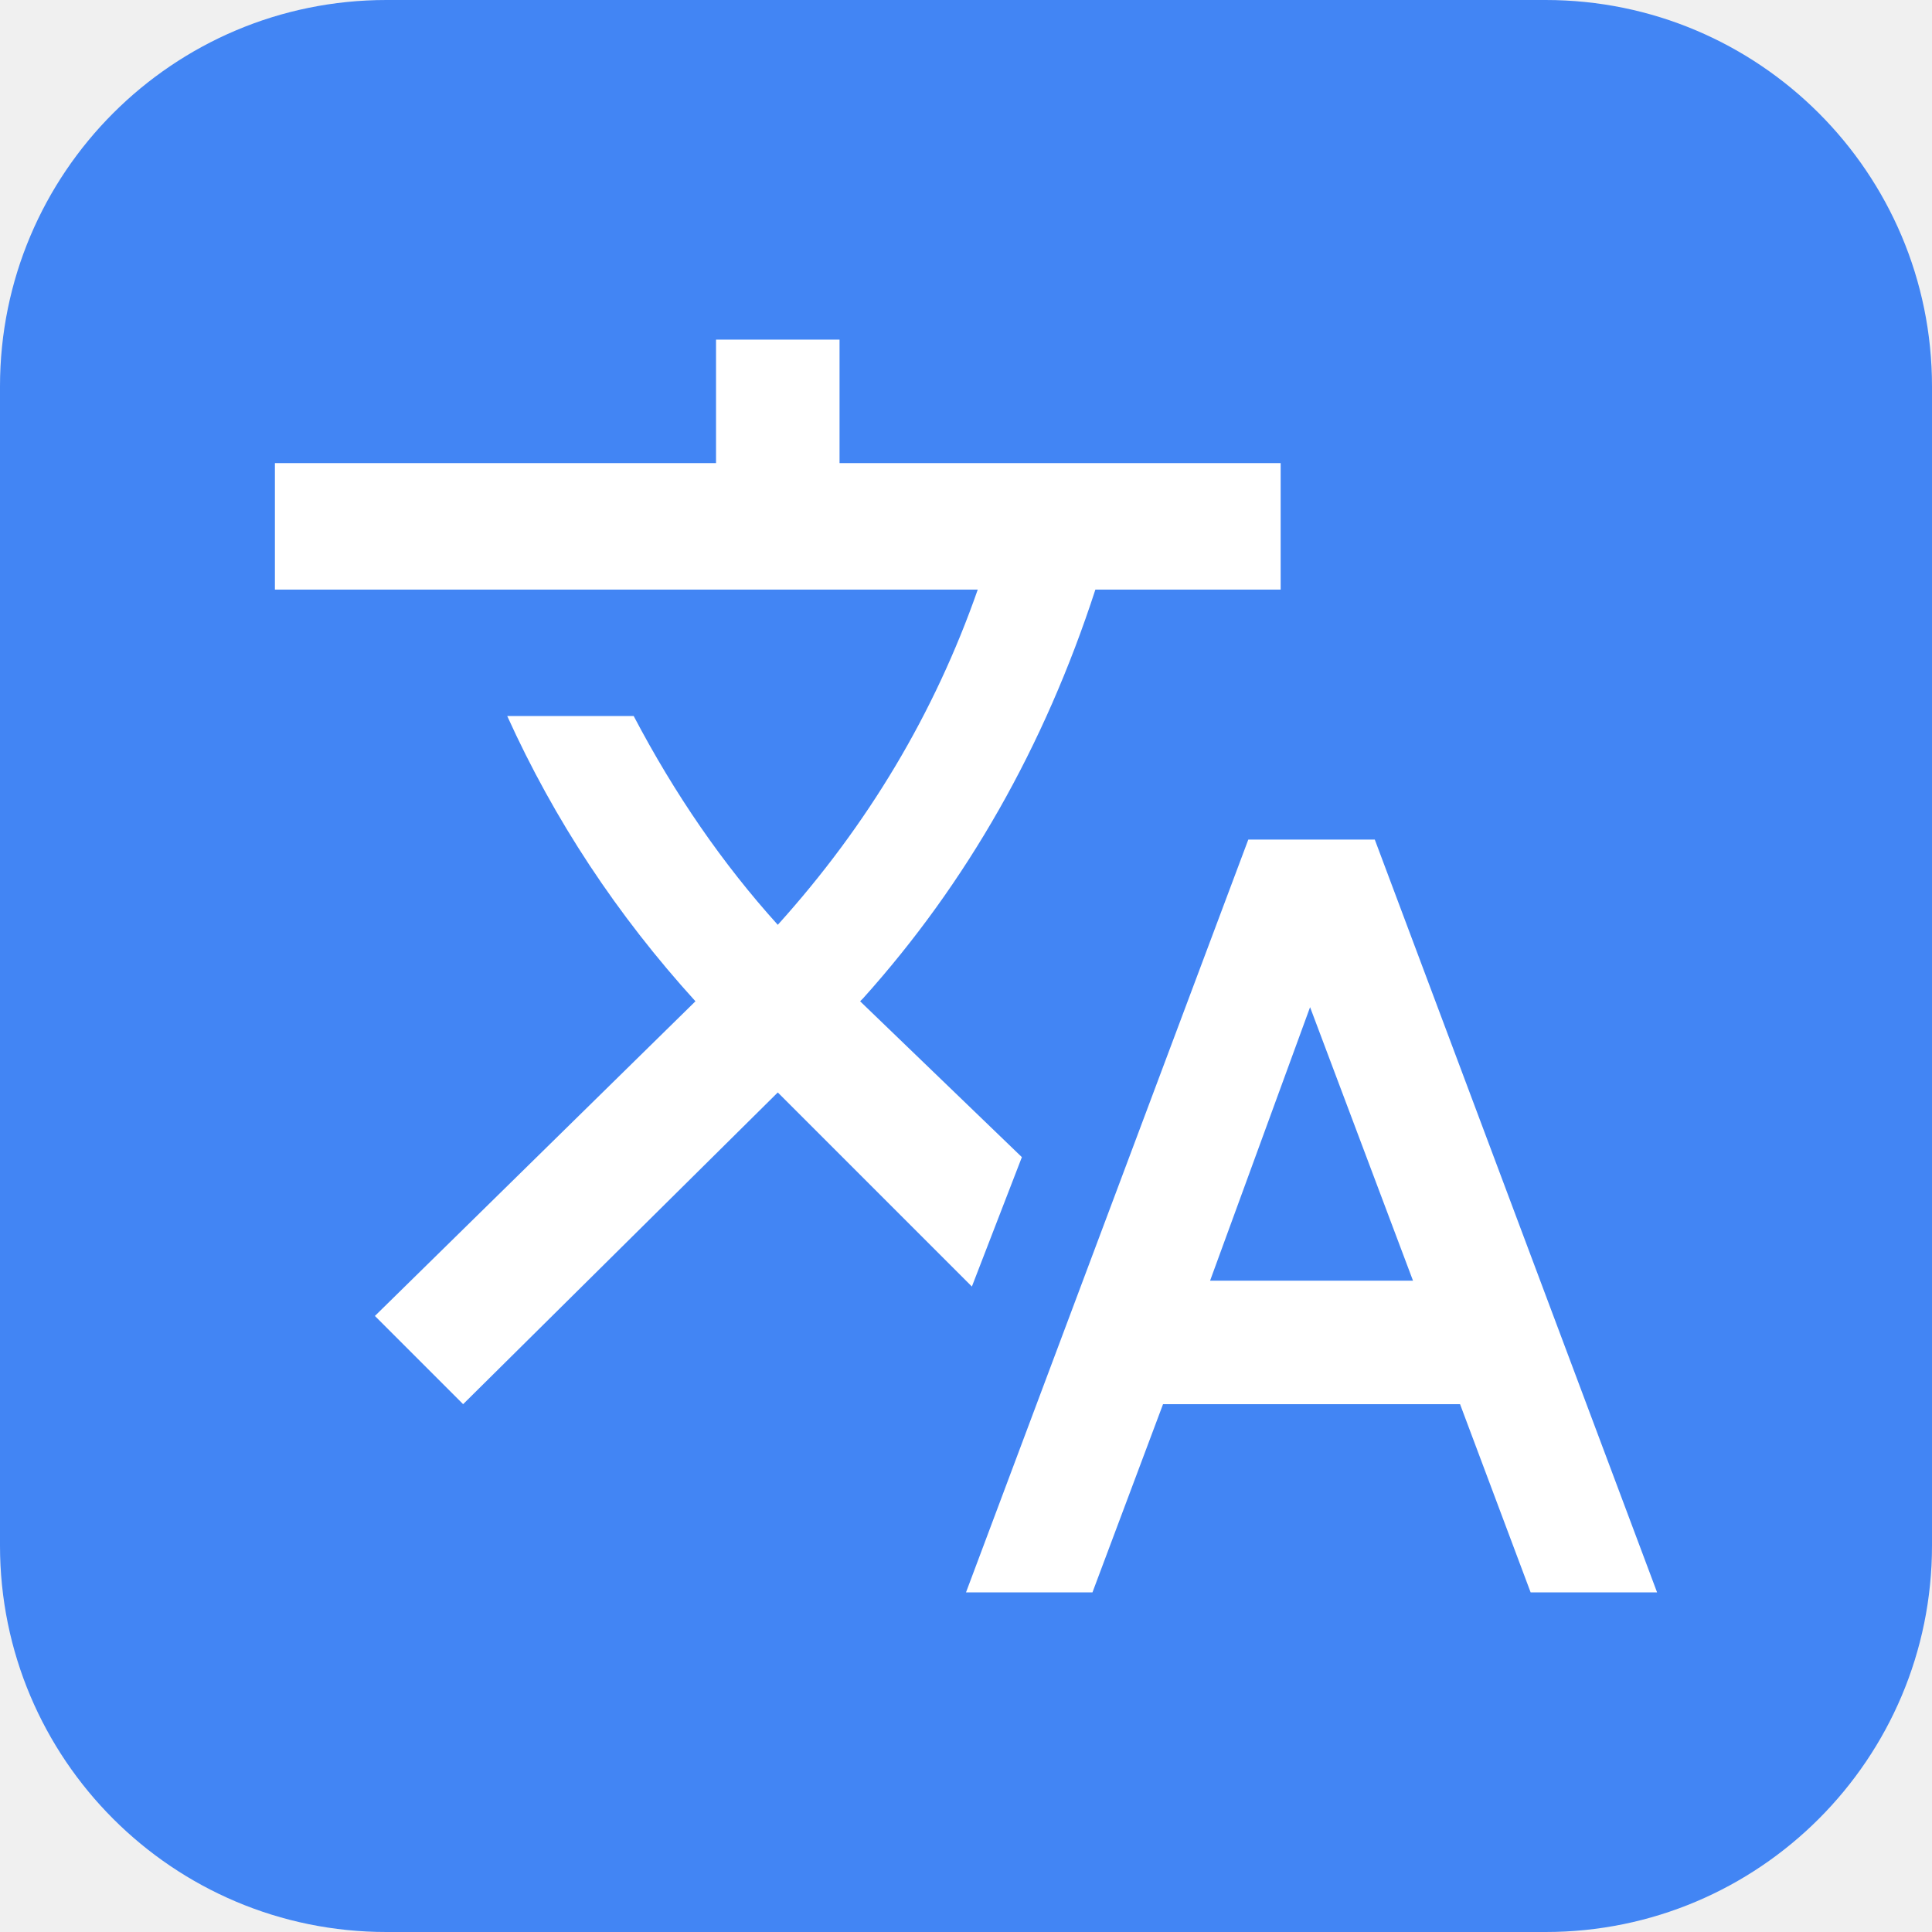
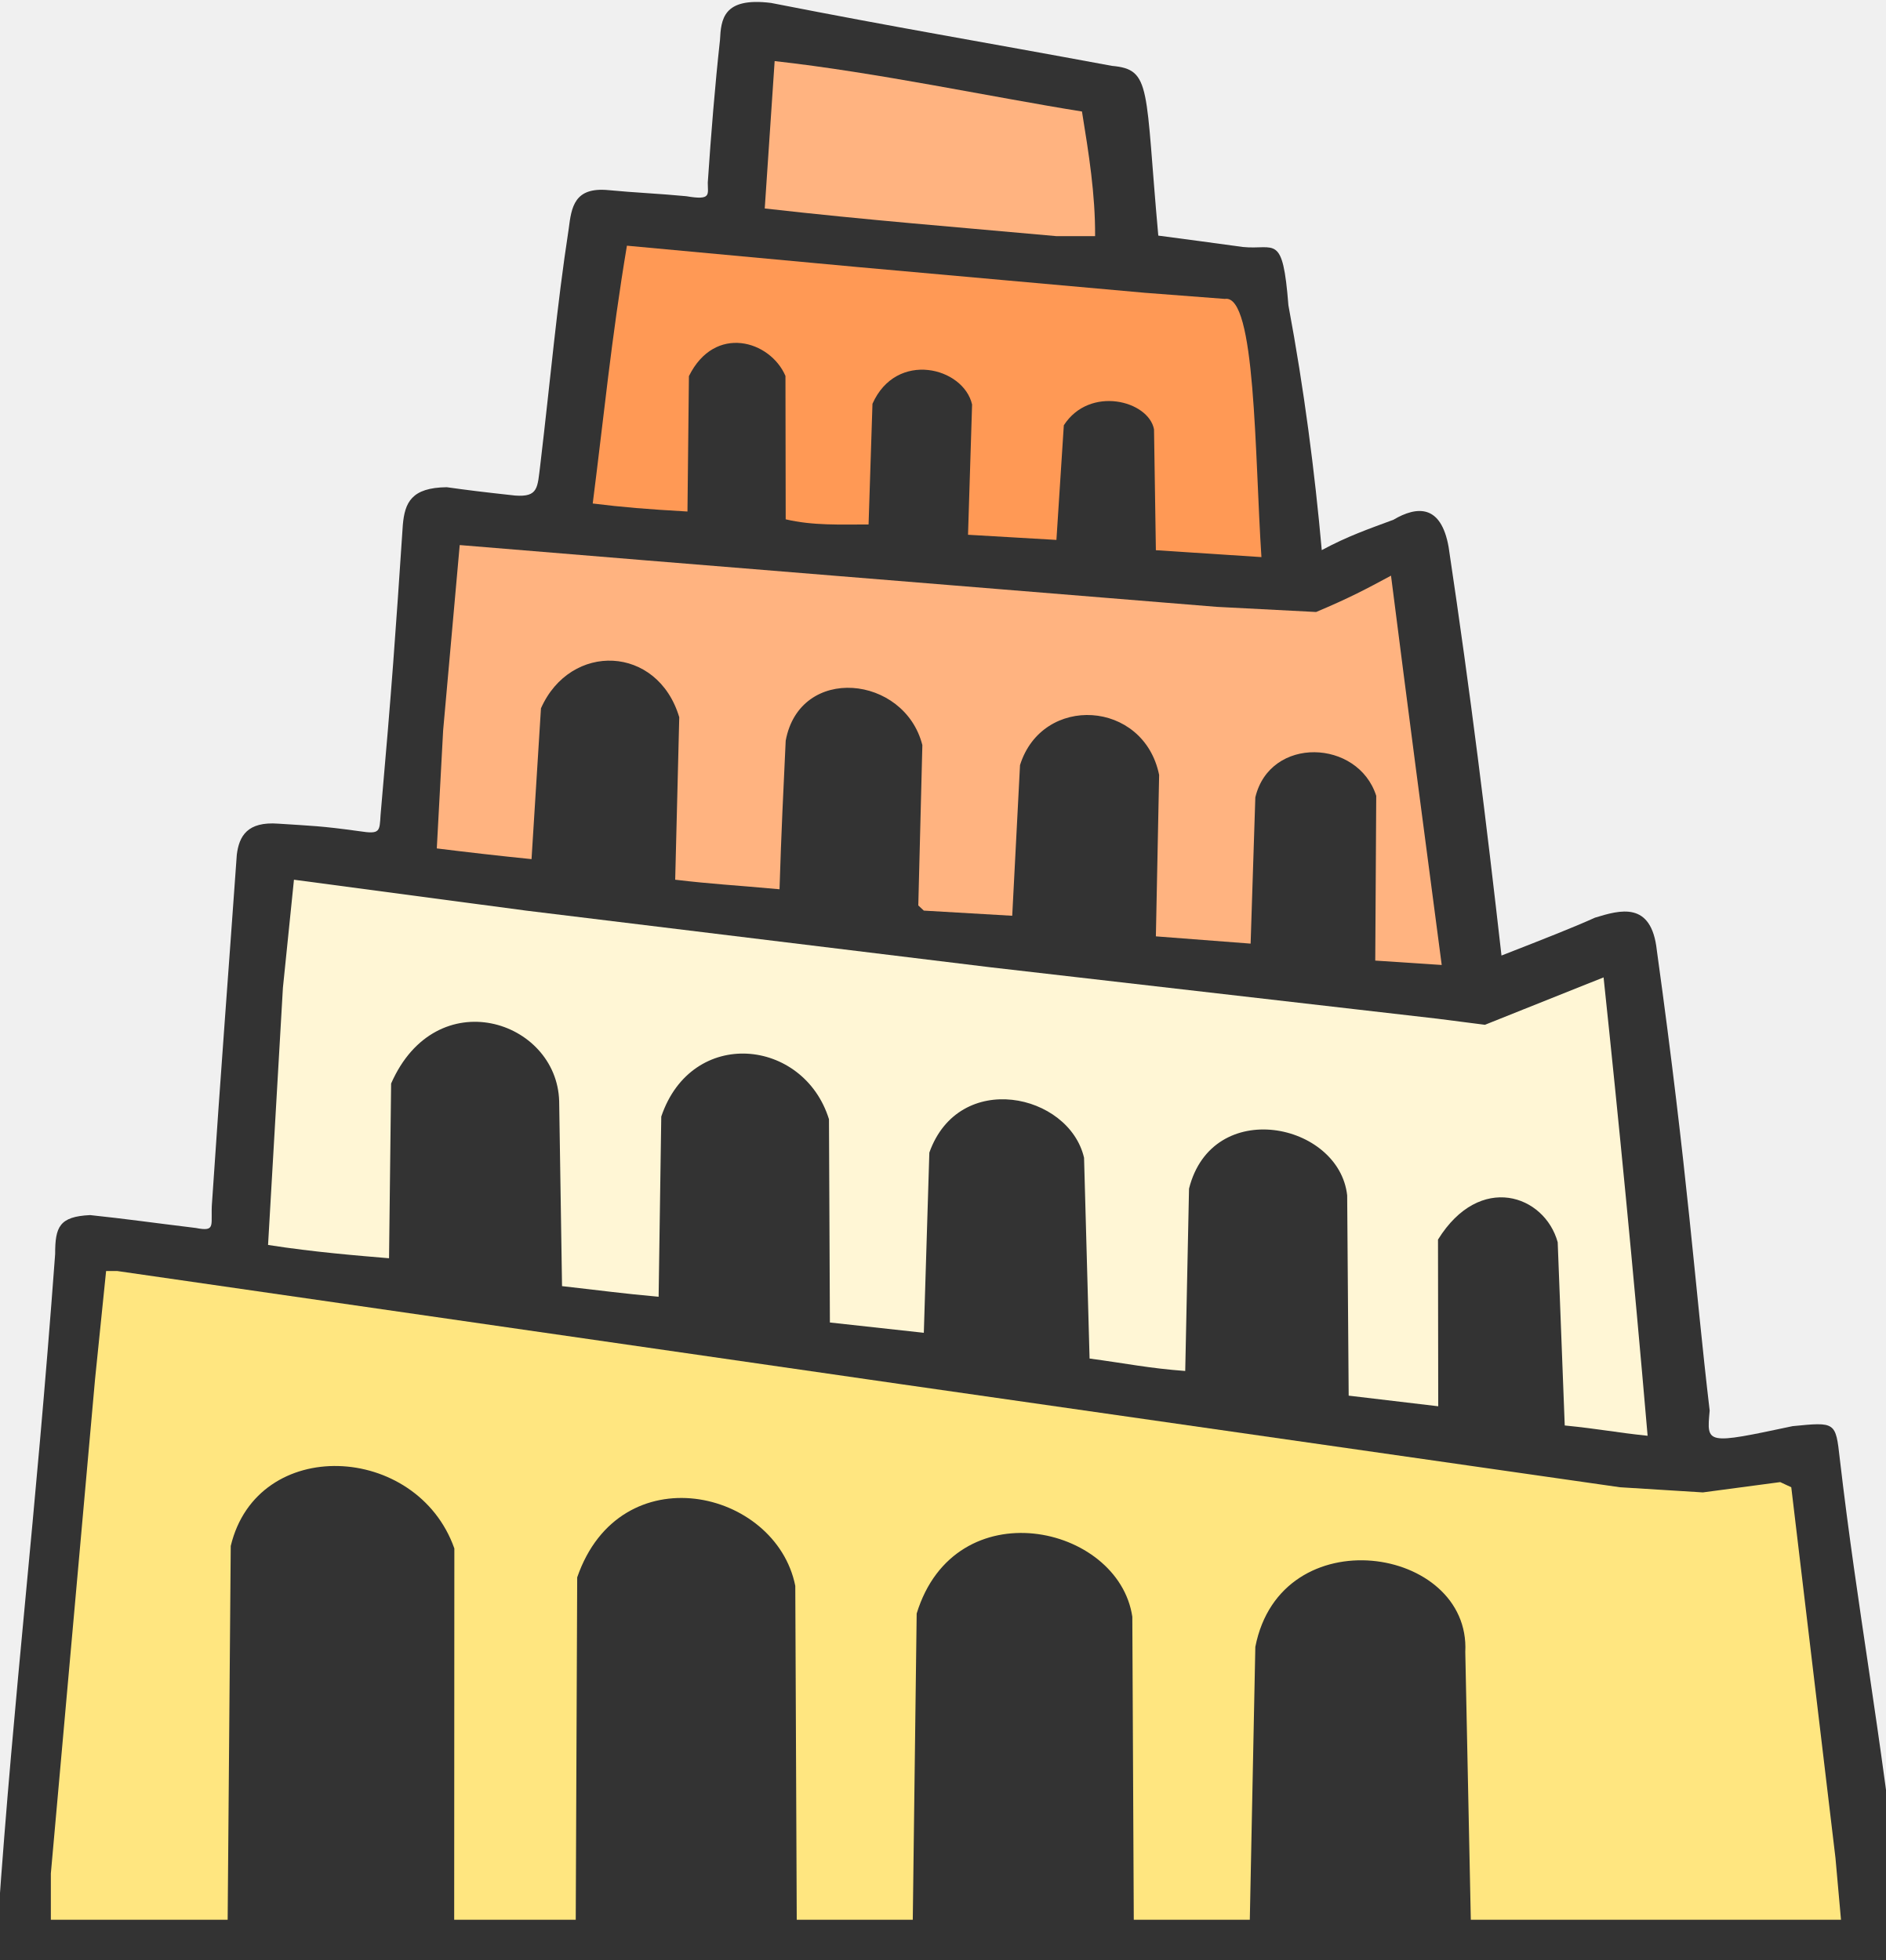
- <svg xmlns="http://www.w3.org/2000/svg" x="0" y="0" version="1.1" viewBox="0 0 512 512" width="96" height="96" style="fill: rgb(255, 255, 255);">
-   <g fill="none" stroke="none" stroke-width="1" stroke-linecap="butt" stroke-linejoin="miter" stroke-miterlimit="10" stroke-dasharray="" stroke-dashoffset="0" font-family="sans-serif" font-weight="normal" font-size="12" text-anchor="start" mix-blend-mode="normal">
-     <g>
-       <g>
-         <path d="M0,512l0,-512l512,0l0,512z" fill="none" />
-         <path d="M102.4,512c-56.554,0 -102.4,-45.846 -102.4,-102.4l0,-307.2c0,-56.554 45.846,-102.4 102.4,-102.4l307.2,0c56.554,0 102.4,45.846 102.4,102.4l0,307.2c0,56.554 -45.846,102.4 -102.4,102.4z" fill="#4285f4" />
-         <g id="translate" fill="#ffffff">
-           <path d="M320.685,339.39l53.775,0l-27.277,-72.479z M364.329,222.488l74.817,199.512l-33.512,0l-18.704,-49.878l-78.714,0l-18.704,49.878l-33.512,0l74.817,-199.512z M270.808,306.657l-13.249,34.291l-51.437,-51.437l-83.39,82.61l-23.38,-23.38l84.948,-83.39c-20.782,-22.861 -37.408,-48.059 -49.878,-75.596l33.512,0c10.911,20.782 23.64,39.227 38.188,55.333c23.9,-26.498 41.565,-56.113 52.995,-88.845l-186.263,0l0,-33.512l116.901,0l0,-32.732l32.732,0l0,32.732l116.901,0l0,33.512l-49.099,0c-13.509,41.565 -34.031,77.674 -61.568,108.329l-0.779,0.779z" />
-         </g>
-       </g>
-     </g>
+ <svg xmlns="http://www.w3.org/2000/svg" version="1.1" width="378" height="393" id="svg167741" xml:space="preserve">
+   <defs id="defs167745" />
+   <g id="g180063" transform="matrix(1.107562,0,0,1.032343,-20.81782,-4.267285)">
+     <path style="display:inline;opacity:1;fill:#333333;fill-opacity:1;stroke-width:8;stroke-linejoin:bevel;stroke-opacity:0.466" d="m 158.375,4.71 c 23.662,4.975 36.619,7.233 61.672,12.217 7.241,0.696 5.955,4.137 8.39,32.97 6.609,0.958 9.28,1.299 15.308,2.208 5.84,0.632 7.205,-2.823 8.243,11.334 2.851,16.373 4.77,32.374 6.035,47.542 4.783,-2.747 8.313,-4.036 12.953,-5.888 4.328,-2.734 8.647,-2.988 10.009,5.299 4.054,29.091 6.799,53.18 9.567,79.335 8.317,-3.484 13.18,-5.541 16.927,-7.359 4.517,-1.48 10.206,-3.293 11.186,6.329 5.689,44.047 6.825,64.477 9.567,89.417 -0.555,6.544 -0.73,6.609 15.013,3.017 7.775,-0.82 7.788,-0.855 8.537,6.329 3.233,29.802 7.231,51.122 11.222,89.042 0.68,5.502 0.153,9.926 -6.684,10.285 -102.674,-1.392 -200.509,-1.241 -332.916,-0.122 -6.059,-0.29 -4.868,-1.951 -5.004,-8.979 3.042,-46.699 6.727,-76.929 10.377,-129.968 -0.004,-5.313 0.758,-7.292 6.329,-7.58 6.734,0.763 10.754,1.411 19.135,2.502 3.85,0.813 2.577,-0.612 2.944,-5.152 1.567,-25.199 3.026,-45.457 4.47,-67.339 0.415,-3.623 1.907,-6.493 7.526,-6.035 6.016,0.427 7.645,0.415 14.719,1.472 3.704,0.614 3.59,0.044 3.775,-3.141 2.047,-24.862 2.703,-35.066 4.026,-56.323 0.354,-4.399 1.572,-7.273 7.948,-7.359 3.862,0.576 6.092,0.884 12.364,1.619 4.246,0.342 4.047,-1.536 4.563,-5.888 1.908,-17.228 2.957,-30.562 5.152,-45.923 0.5,-4.235 1.006,-8.148 7.212,-7.507 4.485,0.472 9.237,0.678 14.057,1.178 4.644,0.851 3.882,-0.326 3.901,-2.649 0.585,-9.38 1.327,-19.113 2.208,-27.672 0.196,-3.953 0.488,-8.402 9.273,-7.212 z" id="path168596" />
+     <path d="m 38,251 -2,21 -8,96 v 9 h 32 l 0.558,-72.589 c 4.793,-21.527 33.7,-20.049 40.472,0.472 L 101,377 h 22 l 0.264,-66.498 c 7.757,-24.069 35.943,-17.184 39.472,1.645 L 163,377 h 21 l 0.706,-59.472 c 6.943,-24.271 36.532,-17.345 39.03,0.619 L 224,377 h 21 l 1,-53 c 4.614,-25.323 38.999,-19.602 38,1 l 1,52 h 67 l -1,-12 -6,-54 -2,-18 -2,-1 -14,2 -15,-1 L 182,273 40,251 Z" id="path168074" style="fill:#ffe680;fill-opacity:1" />
+     <path d="m 72,175 -2,21 -2.688,49.937 c 8.215,1.388 16.499,2.096 21.896,2.584 l 0.376,-33.937 C 97.746,194.648 119.572,202.236 120,218 l 0.52,35.937 C 127.964,254.835 131.212,255.342 138,256 l 0.48,-35 c 5.53,-17.494 25.791,-15.246 30.353,0.52 L 169,261 l 17,2 1,-35 c 5.364,-16.164 25.288,-11.509 28,1 l 1,39 c 6.687,0.963 10.773,1.896 17.312,2.416 L 234,235 c 4.204,-17.929 27.169,-12.836 28.624,1.312 l 0.271,38.896 16.208,2.063 -0.041,-32.376 c 7.573,-13.108 19.31,-8.678 21.665,0.52 L 302,281 c 6.384,0.682 9.211,1.356 15,2 -2.645,-32.912 -5.181,-60.727 -7.97,-89.03 l -14.563,6.238 -6.909,2.97 L 279,202 198,192 114,181 Z" id="path168018" style="fill:#fff6d5;fill-opacity:1" />
+     <path d="m 102,110 -3,36 -1.147,22.92 C 102.559,169.557 109.436,170.406 115,171 l 1.706,-29.294 c 5.34,-12.903 21.12,-12.309 25.03,1.736 L 141,175 c 7.039,0.89 9.985,0.983 18.883,1.853 C 160.202,165.694 160.579,157.672 161,148 c 2.554,-14.849 21.519,-12.771 24.736,0.853 L 185,180 l 1,1 16,1 1.411,-29.264 c 4.04,-13.817 22.402,-12.681 25.178,1.909 L 228,186 245.147,187.411 246,159 c 2.663,-11.954 18.602,-11.315 21.883,-0.294 l -0.178,32 12.03,0.853 c -3.141,-25.427 -6.219,-50.664 -9.178,-75.619 C 266.145,118.497 263.031,120.279 257,123 l -18,-1 -103,-9 z" id="path167980" style="fill:#ffb380;fill-opacity:1" />
+     <path d="m 132.264,51.853 c -2.826,18.067 -4.203,33.429 -6.19,50.074 5.309,0.714 9.892,1.117 17.147,1.558 l 0.264,-26.294 c 4.677,-10.153 14.714,-6.922 17.472,-0.043 L 161,105 c 4.944,1.25 9.95,1 15,1 l 0.706,-23.442 c 4.329,-10.438 16.496,-7.104 18.03,0.147 L 194,108 l 16,1 1.338,-22.264 c 4.671,-7.769 15.331,-4.796 16.325,0.779 L 228,111 l 19.104,1.338 C 245.88,92.467 246.095,61.156 240.485,62.19 L 226,61 174,56 Z" id="path167926" style="fill:#ff9955;fill-opacity:1" />
+     <path d="m 159,16 -1.792,28.624 C 175.649,46.877 192.308,48.274 210,50 h 7 C 217.036,41.793 215.87,34.051 214.624,25.792 198.83,23.094 177.4,18.186 159,16 Z" id="path167900" style="fill:#ffb380;fill-opacity:1" />
  </g>
</svg>
